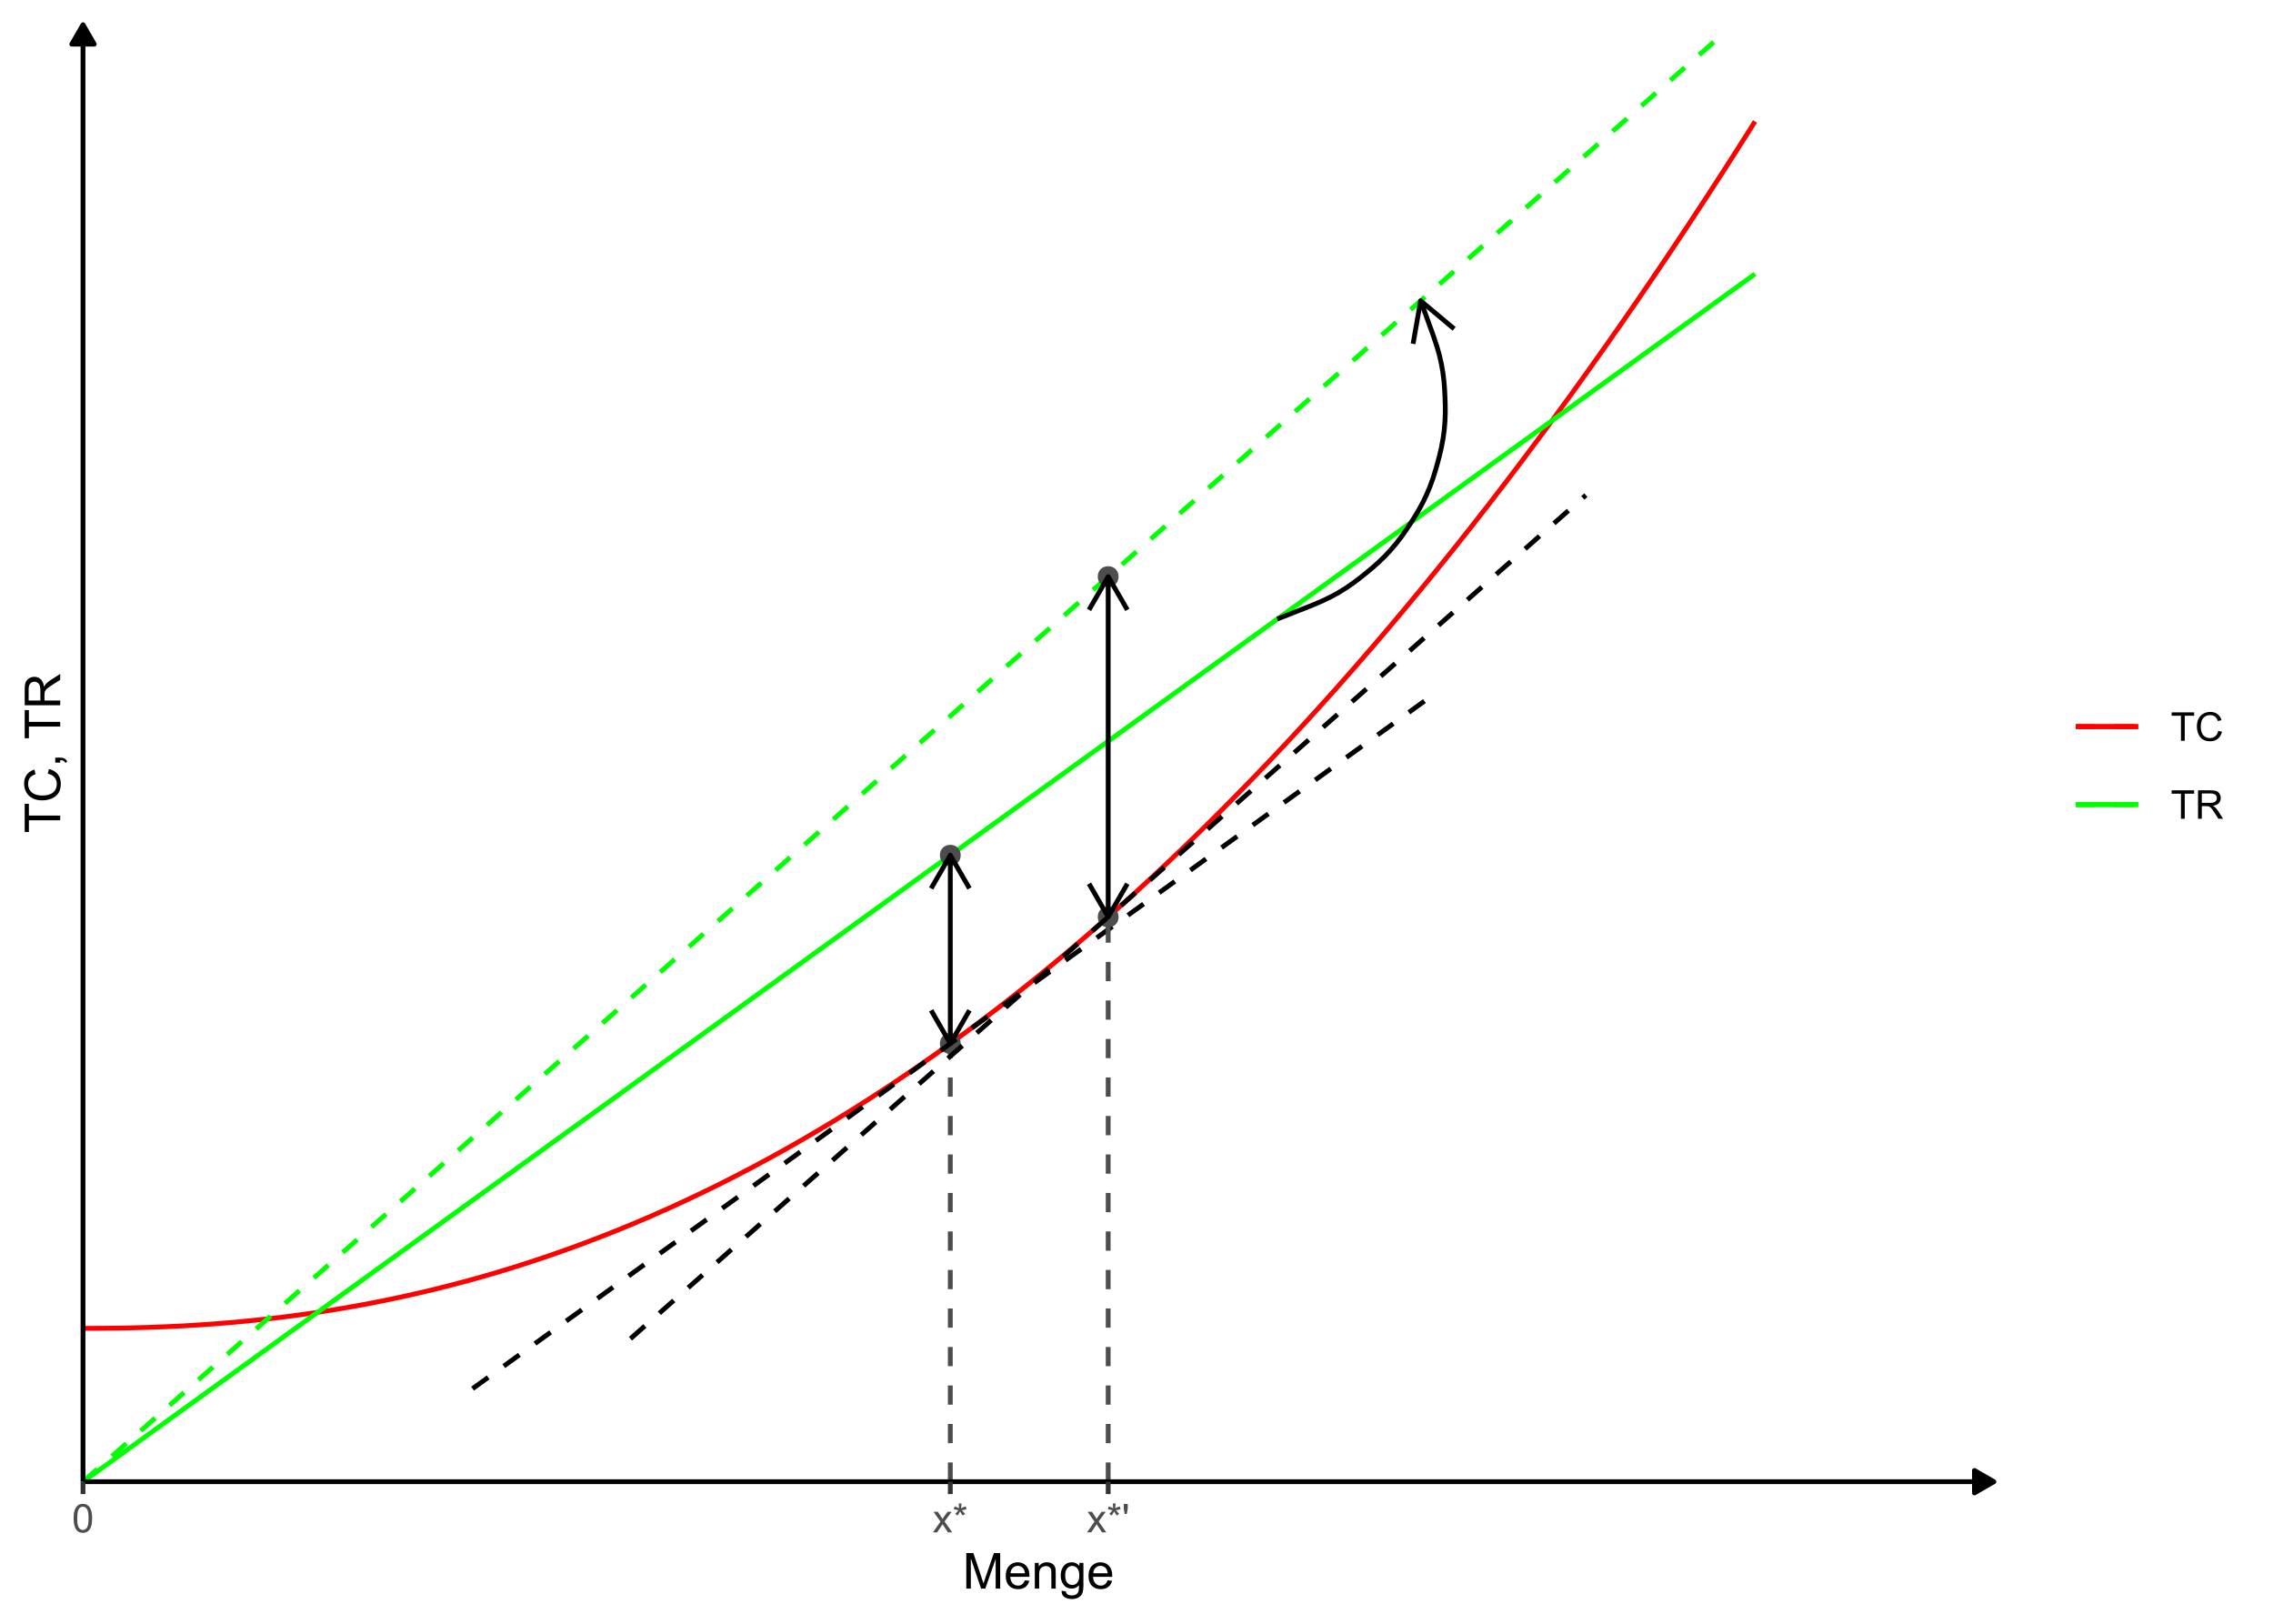
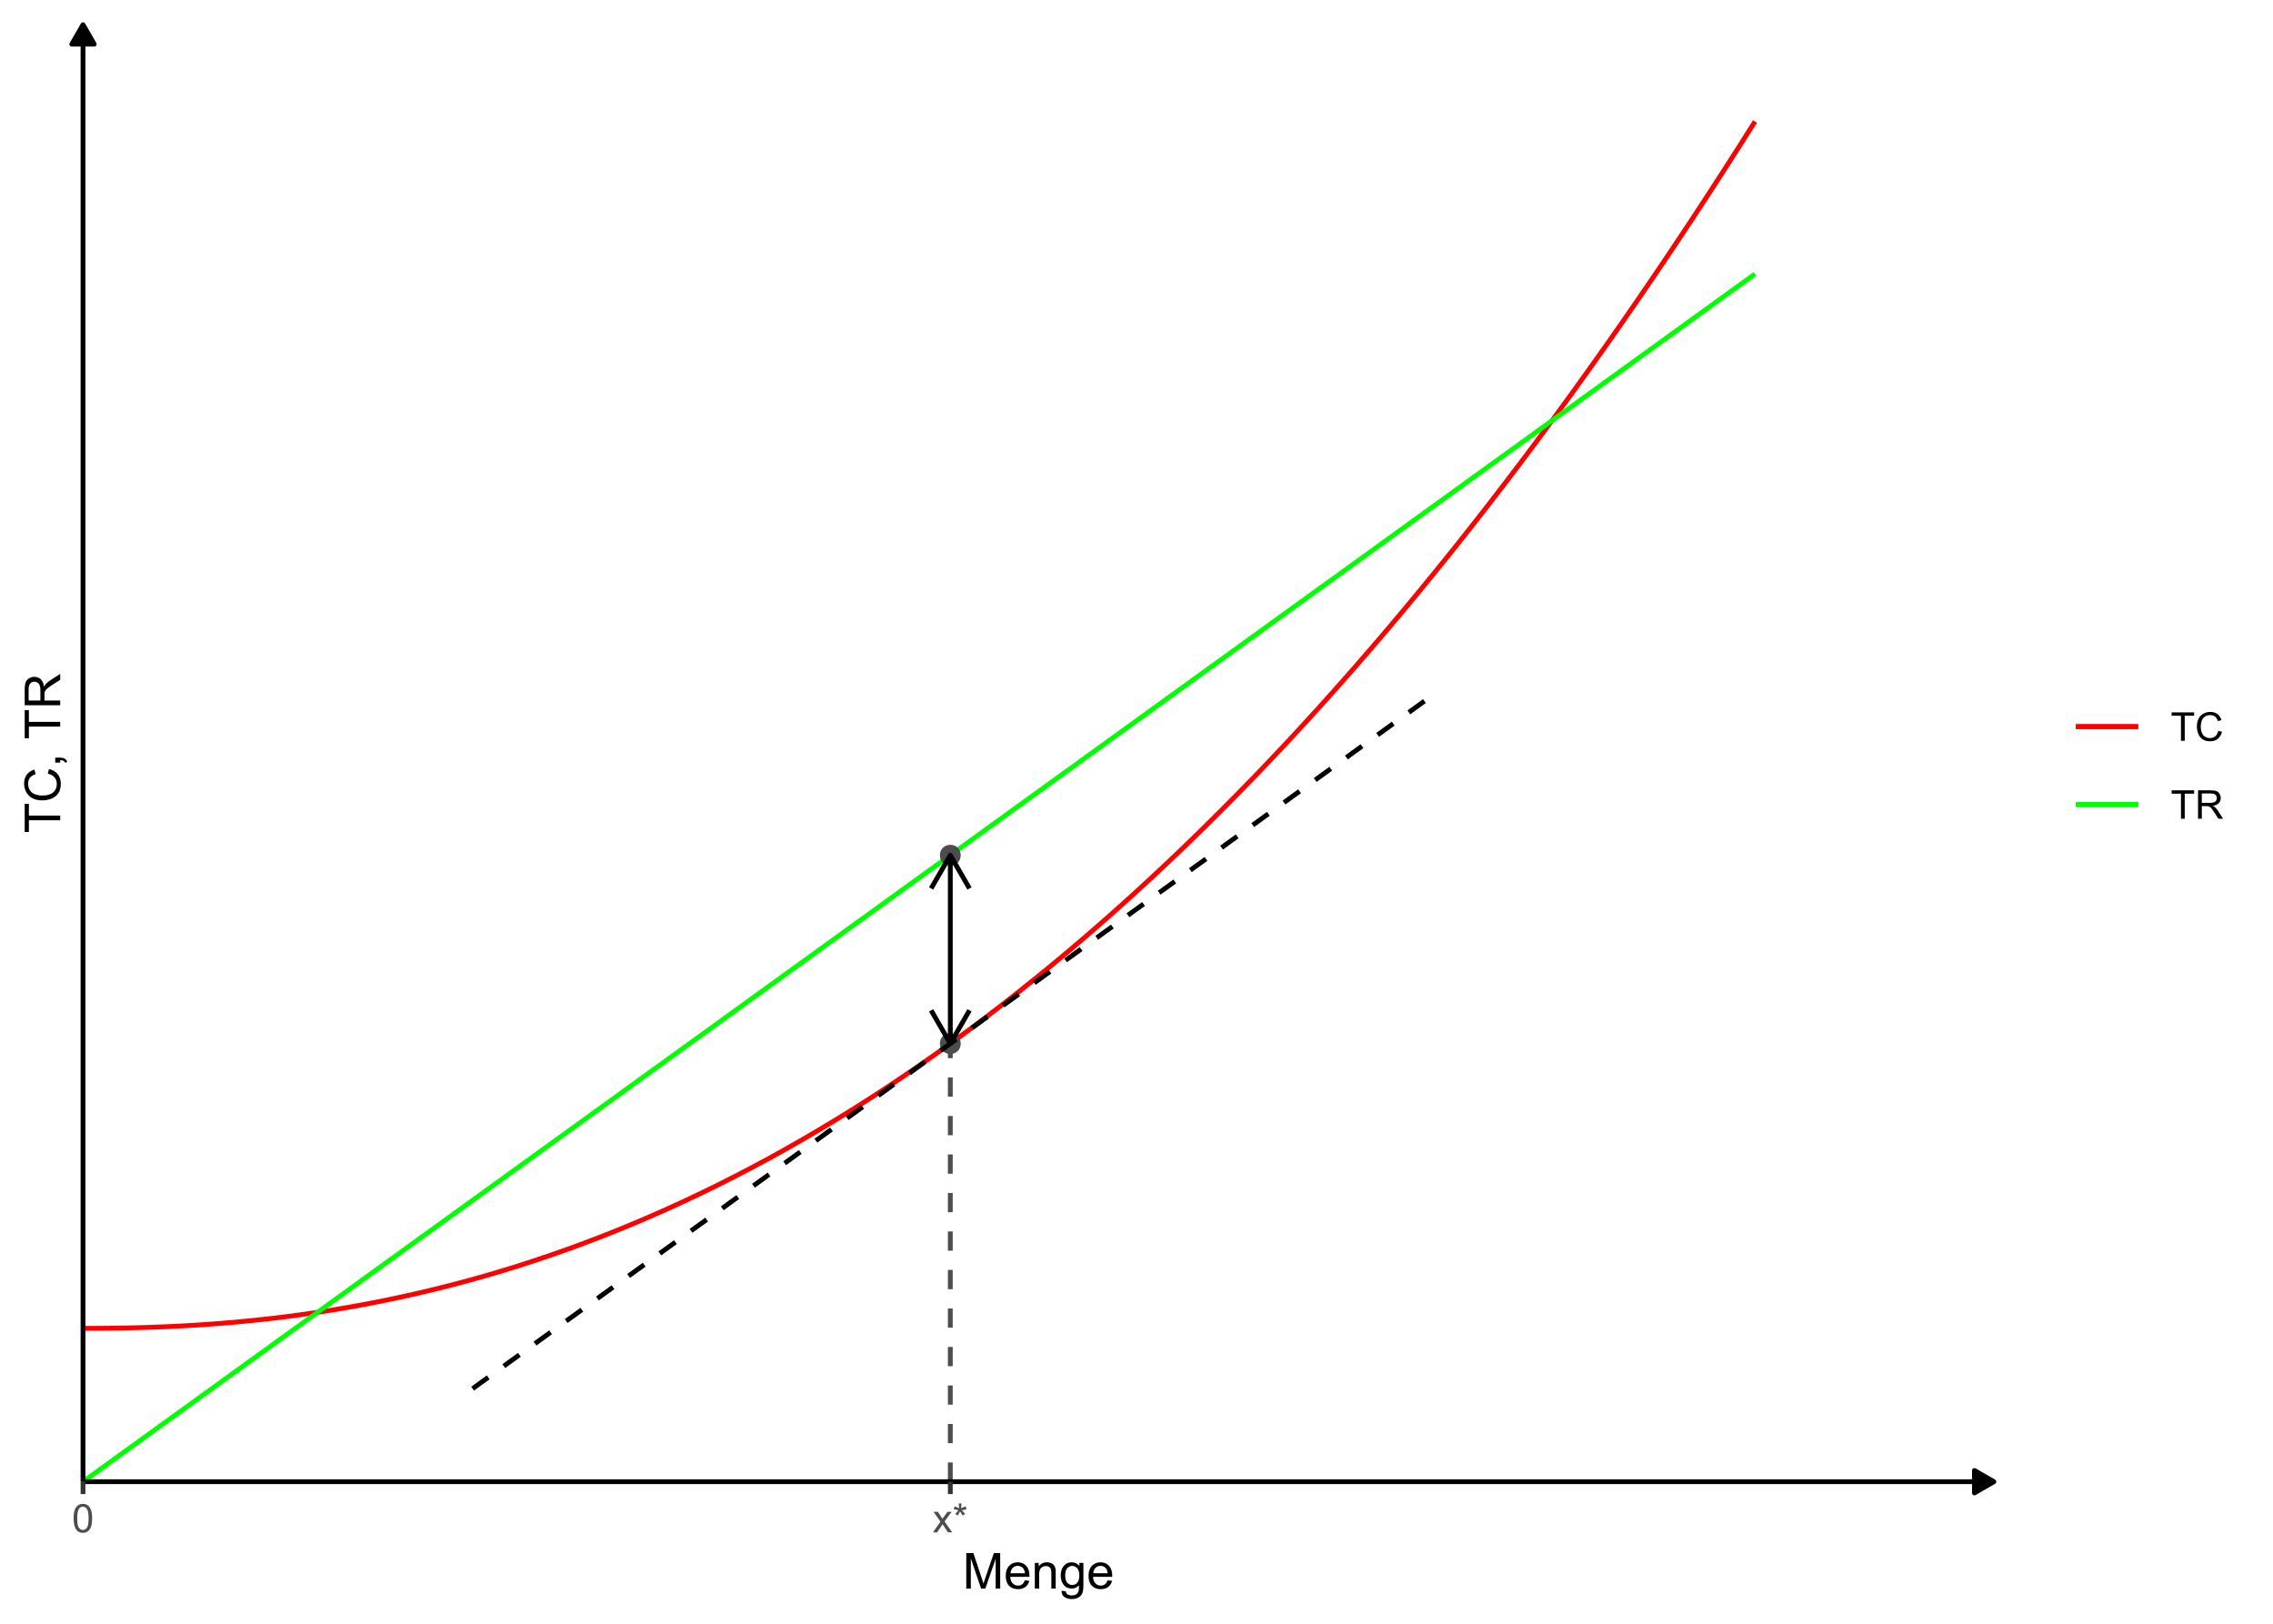
<svg xmlns="http://www.w3.org/2000/svg" xmlns:xlink="http://www.w3.org/1999/xlink" width="504pt" height="360pt" viewBox="0 0 504 360" version="1.1">
  <defs>
    <g>
      <symbol overflow="visible" id="glyph0-0">
        <path style="stroke:none;" d="M 1.102 0 L 1.102 -5.5 L 5.5 -5.5 L 5.5 0 Z M 1.238 -0.137 L 5.363 -0.137 L 5.363 -5.363 L 1.238 -5.363 Z M 1.238 -0.137 " />
      </symbol>
      <symbol overflow="visible" id="glyph0-1">
        <path style="stroke:none;" d="M 0.367 -3.105 C 0.363 -3.848 0.438 -4.445 0.594 -4.902 C 0.742 -5.355 0.973 -5.707 1.277 -5.953 C 1.578 -6.199 1.957 -6.32 2.418 -6.324 C 2.754 -6.32 3.051 -6.254 3.309 -6.121 C 3.562 -5.984 3.773 -5.789 3.938 -5.531 C 4.102 -5.273 4.23 -4.961 4.328 -4.594 C 4.422 -4.227 4.469 -3.73 4.473 -3.105 C 4.469 -2.367 4.395 -1.77 4.242 -1.316 C 4.09 -0.859 3.863 -0.508 3.562 -0.262 C 3.258 -0.016 2.875 0.105 2.418 0.109 C 1.809 0.105 1.332 -0.109 0.988 -0.547 C 0.57 -1.066 0.363 -1.922 0.367 -3.105 Z M 1.16 -3.105 C 1.16 -2.07 1.281 -1.379 1.523 -1.039 C 1.766 -0.695 2.062 -0.527 2.418 -0.527 C 2.773 -0.527 3.074 -0.699 3.316 -1.043 C 3.559 -1.387 3.68 -2.074 3.68 -3.105 C 3.68 -4.145 3.559 -4.832 3.316 -5.172 C 3.074 -5.512 2.77 -5.684 2.41 -5.684 C 2.051 -5.684 1.77 -5.531 1.559 -5.234 C 1.293 -4.844 1.16 -4.137 1.16 -3.105 Z M 1.16 -3.105 " />
      </symbol>
      <symbol overflow="visible" id="glyph0-2">
        <path style="stroke:none;" d="M 0.062 0 L 1.73 -2.371 L 0.188 -4.562 L 1.156 -4.562 L 1.855 -3.492 C 1.984 -3.289 2.09 -3.117 2.176 -2.98 C 2.297 -3.168 2.414 -3.336 2.523 -3.484 L 3.293 -4.562 L 4.215 -4.562 L 2.637 -2.414 L 4.336 0 L 3.387 0 L 2.449 -1.418 L 2.199 -1.801 L 1 0 Z M 0.062 0 " />
      </symbol>
      <symbol overflow="visible" id="glyph0-3">
        <path style="stroke:none;" d="M 0.273 -5.145 L 0.473 -5.754 C 0.926 -5.59 1.258 -5.449 1.465 -5.336 C 1.41 -5.852 1.379 -6.207 1.379 -6.406 L 2.004 -6.406 C 1.992 -6.117 1.957 -5.762 1.902 -5.34 C 2.195 -5.488 2.535 -5.629 2.918 -5.754 L 3.117 -5.145 C 2.75 -5.02 2.391 -4.938 2.047 -4.902 C 2.219 -4.75 2.465 -4.48 2.785 -4.09 L 2.27 -3.727 C 2.098 -3.953 1.902 -4.258 1.68 -4.648 C 1.465 -4.242 1.277 -3.938 1.121 -3.727 L 0.613 -4.09 C 0.945 -4.496 1.184 -4.766 1.328 -4.902 C 0.957 -4.973 0.605 -5.055 0.273 -5.145 Z M 0.273 -5.145 " />
      </symbol>
      <symbol overflow="visible" id="glyph0-4">
-         <path style="stroke:none;" d="M 0.586 -4.07 L 0.387 -5.246 L 0.387 -6.301 L 1.266 -6.301 L 1.266 -5.246 L 1.062 -4.07 Z M 0.586 -4.07 " />
+         <path style="stroke:none;" d="M 2.281 0 L 2.281 -5.555 L 0.207 -5.555 L 0.207 -6.301 L 5.199 -6.301 L 5.199 -5.555 L 3.117 -5.555 L 3.117 0 Z M 2.281 0 " />
      </symbol>
      <symbol overflow="visible" id="glyph0-5">
-         <path style="stroke:none;" d="M 2.281 0 L 2.281 -5.555 L 0.207 -5.555 L 0.207 -6.301 L 5.199 -6.301 L 5.199 -5.555 L 3.117 -5.555 L 3.117 0 Z M 2.281 0 " />
+         <path style="stroke:none;" d="M 5.172 -2.207 L 6.008 -2 C 5.828 -1.312 5.516 -0.789 5.062 -0.43 C 4.609 -0.07 4.055 0.105 3.398 0.109 C 2.719 0.105 2.164 -0.031 1.742 -0.305 C 1.312 -0.582 0.988 -0.98 0.77 -1.508 C 0.543 -2.027 0.434 -2.59 0.438 -3.195 C 0.434 -3.848 0.559 -4.422 0.812 -4.91 C 1.062 -5.398 1.418 -5.77 1.883 -6.023 C 2.344 -6.277 2.855 -6.402 3.41 -6.406 C 4.039 -6.402 4.566 -6.242 5 -5.926 C 5.426 -5.602 5.727 -5.152 5.898 -4.57 L 5.078 -4.379 C 4.93 -4.832 4.719 -5.168 4.441 -5.379 C 4.164 -5.59 3.812 -5.695 3.395 -5.695 C 2.906 -5.695 2.504 -5.578 2.18 -5.344 C 1.852 -5.109 1.621 -4.797 1.492 -4.41 C 1.359 -4.016 1.293 -3.613 1.297 -3.203 C 1.293 -2.664 1.371 -2.195 1.531 -1.797 C 1.684 -1.395 1.926 -1.098 2.258 -0.902 C 2.586 -0.703 2.945 -0.602 3.332 -0.605 C 3.797 -0.602 4.191 -0.738 4.516 -1.008 C 4.836 -1.277 5.055 -1.676 5.172 -2.207 Z M 5.172 -2.207 " />
      </symbol>
      <symbol overflow="visible" id="glyph0-6">
-         <path style="stroke:none;" d="M 5.172 -2.207 L 6.008 -2 C 5.828 -1.312 5.516 -0.789 5.062 -0.43 C 4.609 -0.07 4.055 0.105 3.398 0.109 C 2.719 0.105 2.164 -0.031 1.742 -0.305 C 1.312 -0.582 0.988 -0.98 0.77 -1.508 C 0.543 -2.027 0.434 -2.59 0.438 -3.195 C 0.434 -3.848 0.559 -4.422 0.812 -4.91 C 1.062 -5.398 1.418 -5.77 1.883 -6.023 C 2.344 -6.277 2.855 -6.402 3.41 -6.406 C 4.039 -6.402 4.566 -6.242 5 -5.926 C 5.426 -5.602 5.727 -5.152 5.898 -4.57 L 5.078 -4.379 C 4.93 -4.832 4.719 -5.168 4.441 -5.379 C 4.164 -5.59 3.812 -5.695 3.395 -5.695 C 2.906 -5.695 2.504 -5.578 2.18 -5.344 C 1.852 -5.109 1.621 -4.797 1.492 -4.41 C 1.359 -4.016 1.293 -3.613 1.297 -3.203 C 1.293 -2.664 1.371 -2.195 1.531 -1.797 C 1.684 -1.395 1.926 -1.098 2.258 -0.902 C 2.586 -0.703 2.945 -0.602 3.332 -0.605 C 3.797 -0.602 4.191 -0.738 4.516 -1.008 C 4.836 -1.277 5.055 -1.676 5.172 -2.207 Z M 5.172 -2.207 " />
-       </symbol>
-       <symbol overflow="visible" id="glyph0-7">
        <path style="stroke:none;" d="M 0.691 0 L 0.691 -6.301 L 3.484 -6.301 C 4.043 -6.297 4.469 -6.242 4.766 -6.129 C 5.055 -6.016 5.289 -5.816 5.465 -5.531 C 5.637 -5.242 5.723 -4.926 5.727 -4.582 C 5.723 -4.133 5.578 -3.754 5.293 -3.449 C 5 -3.141 4.555 -2.945 3.953 -2.867 C 4.172 -2.758 4.34 -2.652 4.457 -2.551 C 4.695 -2.324 4.926 -2.047 5.148 -1.715 L 6.242 0 L 5.195 0 L 4.359 -1.312 C 4.117 -1.688 3.914 -1.977 3.758 -2.18 C 3.598 -2.379 3.457 -2.516 3.336 -2.598 C 3.207 -2.676 3.082 -2.734 2.957 -2.766 C 2.859 -2.785 2.703 -2.793 2.492 -2.797 L 1.527 -2.797 L 1.527 0 Z M 1.527 -3.52 L 3.316 -3.52 C 3.699 -3.516 3.996 -3.555 4.211 -3.637 C 4.422 -3.711 4.586 -3.836 4.699 -4.012 C 4.809 -4.184 4.863 -4.375 4.867 -4.582 C 4.863 -4.879 4.754 -5.121 4.543 -5.312 C 4.324 -5.504 3.984 -5.602 3.52 -5.602 L 1.527 -5.602 Z M 1.527 -3.52 " />
      </symbol>
      <symbol overflow="visible" id="glyph1-0">
        <path style="stroke:none;" d="M 1.375 0 L 1.375 -6.875 L 6.875 -6.875 L 6.875 0 Z M 1.547 -0.172 L 6.703 -0.172 L 6.703 -6.703 L 1.547 -6.703 Z M 1.547 -0.172 " />
      </symbol>
      <symbol overflow="visible" id="glyph1-1">
        <path style="stroke:none;" d="M 0.816 0 L 0.816 -7.875 L 2.383 -7.875 L 4.25 -2.297 C 4.418 -1.777 4.543 -1.387 4.625 -1.133 C 4.711 -1.414 4.852 -1.836 5.043 -2.395 L 6.93 -7.875 L 8.332 -7.875 L 8.332 0 L 7.328 0 L 7.328 -6.59 L 5.039 0 L 4.098 0 L 1.82 -6.703 L 1.82 0 Z M 0.816 0 " />
      </symbol>
      <symbol overflow="visible" id="glyph1-2">
        <path style="stroke:none;" d="M 4.629 -1.836 L 5.629 -1.715 C 5.469 -1.125 5.176 -0.672 4.75 -0.352 C 4.324 -0.031 3.781 0.129 3.121 0.129 C 2.281 0.129 1.617 -0.125 1.133 -0.641 C 0.641 -1.152 0.398 -1.875 0.402 -2.805 C 0.398 -3.762 0.645 -4.504 1.145 -5.035 C 1.637 -5.562 2.277 -5.828 3.066 -5.832 C 3.824 -5.828 4.449 -5.57 4.934 -5.051 C 5.418 -4.531 5.66 -3.801 5.66 -2.863 C 5.66 -2.805 5.656 -2.719 5.656 -2.605 L 1.402 -2.605 C 1.434 -1.977 1.613 -1.496 1.934 -1.164 C 2.25 -0.828 2.645 -0.66 3.125 -0.664 C 3.477 -0.66 3.781 -0.754 4.031 -0.945 C 4.281 -1.129 4.48 -1.426 4.629 -1.836 Z M 1.457 -3.398 L 4.641 -3.398 C 4.598 -3.879 4.473 -4.238 4.273 -4.48 C 3.961 -4.852 3.562 -5.039 3.078 -5.039 C 2.629 -5.039 2.258 -4.891 1.957 -4.594 C 1.652 -4.297 1.484 -3.898 1.457 -3.398 Z M 1.457 -3.398 " />
      </symbol>
      <symbol overflow="visible" id="glyph1-3">
        <path style="stroke:none;" d="M 0.727 0 L 0.727 -5.703 L 1.594 -5.703 L 1.594 -4.895 C 2.012 -5.516 2.617 -5.828 3.41 -5.832 C 3.754 -5.828 4.066 -5.766 4.355 -5.645 C 4.641 -5.52 4.859 -5.359 5.004 -5.16 C 5.145 -4.957 5.242 -4.719 5.305 -4.445 C 5.336 -4.266 5.355 -3.953 5.359 -3.508 L 5.359 0 L 4.395 0 L 4.395 -3.469 C 4.395 -3.863 4.355 -4.156 4.281 -4.352 C 4.203 -4.543 4.07 -4.699 3.879 -4.82 C 3.688 -4.934 3.461 -4.992 3.207 -4.996 C 2.793 -4.992 2.438 -4.859 2.141 -4.602 C 1.836 -4.336 1.688 -3.844 1.691 -3.117 L 1.691 0 Z M 0.727 0 " />
      </symbol>
      <symbol overflow="visible" id="glyph1-4">
        <path style="stroke:none;" d="M 0.547 0.473 L 1.488 0.613 C 1.527 0.898 1.637 1.109 1.816 1.246 C 2.055 1.422 2.379 1.512 2.797 1.516 C 3.242 1.512 3.59 1.422 3.832 1.246 C 4.074 1.062 4.238 0.812 4.328 0.492 C 4.379 0.297 4.402 -0.113 4.398 -0.746 C 3.973 -0.246 3.445 0 2.82 0 C 2.031 0 1.426 -0.281 1 -0.848 C 0.566 -1.41 0.352 -2.09 0.355 -2.883 C 0.352 -3.426 0.449 -3.926 0.648 -4.391 C 0.844 -4.848 1.129 -5.203 1.504 -5.457 C 1.875 -5.703 2.316 -5.828 2.824 -5.832 C 3.496 -5.828 4.051 -5.559 4.492 -5.016 L 4.492 -5.703 L 5.383 -5.703 L 5.383 -0.773 C 5.379 0.113 5.289 0.742 5.109 1.113 C 4.93 1.484 4.641 1.777 4.25 1.992 C 3.855 2.207 3.375 2.312 2.805 2.316 C 2.121 2.312 1.57 2.16 1.152 1.855 C 0.734 1.547 0.531 1.086 0.547 0.473 Z M 1.348 -2.953 C 1.348 -2.203 1.496 -1.656 1.793 -1.316 C 2.09 -0.969 2.461 -0.797 2.91 -0.801 C 3.352 -0.797 3.723 -0.969 4.027 -1.312 C 4.324 -1.656 4.477 -2.191 4.48 -2.922 C 4.477 -3.617 4.32 -4.145 4.016 -4.5 C 3.703 -4.852 3.332 -5.027 2.895 -5.031 C 2.465 -5.027 2.098 -4.852 1.797 -4.508 C 1.496 -4.156 1.348 -3.641 1.348 -2.953 Z M 1.348 -2.953 " />
      </symbol>
      <symbol overflow="visible" id="glyph2-0">
        <path style="stroke:none;" d="M 0 -1.375 L -6.875 -1.375 L -6.875 -6.875 L 0 -6.875 Z M -0.172 -1.547 L -0.172 -6.703 L -6.703 -6.703 L -6.703 -1.547 Z M -0.172 -1.547 " />
      </symbol>
      <symbol overflow="visible" id="glyph2-1">
        <path style="stroke:none;" d="M 0 -2.852 L -6.945 -2.852 L -6.945 -0.258 L -7.875 -0.258 L -7.875 -6.5 L -6.945 -6.5 L -6.945 -3.895 L 0 -3.895 Z M 0 -2.852 " />
      </symbol>
      <symbol overflow="visible" id="glyph2-2">
        <path style="stroke:none;" d="M -2.762 -6.469 L -2.496 -7.508 C -1.641 -7.285 -0.988 -6.895 -0.539 -6.328 C -0.094 -5.758 0.129 -5.062 0.133 -4.25 C 0.129 -3.398 -0.039 -2.707 -0.383 -2.176 C -0.727 -1.641 -1.227 -1.238 -1.883 -0.961 C -2.535 -0.684 -3.242 -0.543 -3.996 -0.547 C -4.816 -0.543 -5.531 -0.699 -6.141 -1.016 C -6.75 -1.328 -7.211 -1.777 -7.531 -2.355 C -7.844 -2.934 -8.004 -3.57 -8.008 -4.266 C -8.004 -5.051 -7.805 -5.711 -7.406 -6.25 C -7.004 -6.785 -6.438 -7.16 -5.715 -7.375 L -5.473 -6.348 C -6.043 -6.16 -6.457 -5.895 -6.723 -5.551 C -6.98 -5.199 -7.113 -4.766 -7.117 -4.242 C -7.113 -3.637 -6.969 -3.129 -6.68 -2.727 C -6.391 -2.316 -6 -2.031 -5.512 -1.867 C -5.023 -1.699 -4.52 -1.617 -4 -1.621 C -3.328 -1.617 -2.742 -1.715 -2.246 -1.914 C -1.746 -2.105 -1.375 -2.41 -1.129 -2.824 C -0.879 -3.234 -0.754 -3.68 -0.758 -4.164 C -0.754 -4.746 -0.922 -5.238 -1.262 -5.645 C -1.594 -6.043 -2.094 -6.32 -2.762 -6.469 Z M -2.762 -6.469 " />
      </symbol>
      <symbol overflow="visible" id="glyph2-3">
        <path style="stroke:none;" d="M 0 -0.977 L -1.102 -0.977 L -1.102 -2.078 L 0 -2.078 C 0.402 -2.074 0.727 -2.004 0.977 -1.863 C 1.223 -1.719 1.418 -1.488 1.559 -1.18 L 1.145 -0.914 C 1.051 -1.117 0.918 -1.266 0.746 -1.363 C 0.57 -1.457 0.324 -1.512 0 -1.523 Z M 0 -0.977 " />
      </symbol>
      <symbol overflow="visible" id="glyph2-4">
        <path style="stroke:none;" d="" />
      </symbol>
      <symbol overflow="visible" id="glyph2-5">
        <path style="stroke:none;" d="M 0 -0.863 L -7.875 -0.863 L -7.875 -4.355 C -7.875 -5.055 -7.801 -5.59 -7.66 -5.957 C -7.516 -6.32 -7.266 -6.613 -6.91 -6.832 C -6.551 -7.051 -6.156 -7.16 -5.727 -7.16 C -5.164 -7.16 -4.695 -6.977 -4.312 -6.617 C -3.93 -6.25 -3.684 -5.691 -3.582 -4.941 C -3.445 -5.215 -3.316 -5.426 -3.191 -5.57 C -2.906 -5.871 -2.559 -6.16 -2.145 -6.434 L 0 -7.805 L 0 -6.492 L -1.637 -5.453 C -2.105 -5.145 -2.469 -4.895 -2.723 -4.699 C -2.969 -4.504 -3.145 -4.328 -3.246 -4.172 C -3.348 -4.016 -3.418 -3.855 -3.457 -3.695 C -3.48 -3.574 -3.492 -3.383 -3.496 -3.117 L -3.496 -1.906 L 0 -1.906 Z M -4.398 -1.906 L -4.398 -4.148 C -4.395 -4.621 -4.445 -4.992 -4.547 -5.262 C -4.645 -5.531 -4.801 -5.734 -5.02 -5.875 C -5.234 -6.012 -5.469 -6.082 -5.727 -6.086 C -6.094 -6.082 -6.402 -5.945 -6.645 -5.68 C -6.883 -5.406 -7 -4.98 -7.004 -4.398 L -7.004 -1.906 Z M -4.398 -1.906 " />
      </symbol>
    </g>
    <clipPath id="clip1">
      <path d="M 18.406 5.48 L 442.109 5.48 L 442.109 328.512 L 18.406 328.512 Z M 18.406 5.48 " />
    </clipPath>
    <clipPath id="clip2">
      <path d="M 18.406 26 L 390 26 L 390 296 L 18.406 296 Z M 18.406 26 " />
    </clipPath>
    <clipPath id="clip3">
      <path d="M 18.406 60 L 390 60 L 390 328.512 L 18.406 328.512 Z M 18.406 60 " />
    </clipPath>
    <clipPath id="clip4">
-       <path d="M 18.406 7 L 383 7 L 383 328.512 L 18.406 328.512 Z M 18.406 7 " />
-     </clipPath>
-     <clipPath id="clip5">
      <path d="M 210 230 L 212 230 L 212 328.512 L 210 328.512 Z M 210 230 " />
-     </clipPath>
-     <clipPath id="clip6">
-       <path d="M 245 202 L 247 202 L 247 328.512 L 245 328.512 Z M 245 202 " />
    </clipPath>
  </defs>
  <g id="surface169">
    <rect x="0" y="0" width="504" height="360" style="fill:rgb(100%,100%,100%);fill-opacity:1;stroke:none;" />
    <rect x="0" y="0" width="504" height="360" style="fill:rgb(100%,100%,100%);fill-opacity:1;stroke:none;" />
    <path style="fill:none;stroke-width:1.067;stroke-linecap:round;stroke-linejoin:round;stroke:rgb(100%,100%,100%);stroke-opacity:1;stroke-miterlimit:10;" d="M 0 360 L 504 360 L 504 0 L 0 0 Z M 0 360 " />
    <g clip-path="url(#clip1)" clip-rule="nonzero">
      <path style=" stroke:none;fill-rule:nonzero;fill:rgb(100%,100%,100%);fill-opacity:1;" d="M 18.406 328.508 L 442.109 328.508 L 442.109 5.477 L 18.406 5.477 Z M 18.406 328.508 " />
    </g>
    <g clip-path="url(#clip2)" clip-rule="nonzero">
      <path style="fill:none;stroke-width:1.067;stroke-linecap:butt;stroke-linejoin:round;stroke:rgb(100%,0%,0%);stroke-opacity:1;stroke-miterlimit:10;" d="M 18.406 294.508 L 22.117 294.496 L 25.824 294.457 L 29.531 294.387 L 33.238 294.281 L 36.945 294.137 L 40.652 293.957 L 44.359 293.734 L 48.066 293.473 L 51.773 293.168 L 55.48 292.816 L 59.191 292.426 L 62.898 291.984 L 66.605 291.5 L 70.312 290.965 L 74.02 290.387 L 77.727 289.758 L 81.434 289.082 L 85.141 288.355 L 88.848 287.578 L 92.555 286.75 L 96.266 285.871 L 99.973 284.938 L 103.68 283.957 L 107.387 282.922 L 111.094 281.832 L 114.801 280.691 L 118.508 279.492 L 122.215 278.242 L 125.922 276.938 L 129.629 275.578 L 133.34 274.164 L 137.047 272.691 L 140.754 271.164 L 144.461 269.578 L 148.168 267.938 L 151.875 266.238 L 155.582 264.48 L 159.289 262.668 L 162.996 260.793 L 166.703 258.863 L 170.414 256.875 L 174.121 254.824 L 177.828 252.715 L 181.535 250.547 L 185.242 248.32 L 188.949 246.031 L 192.656 243.684 L 196.363 241.273 L 200.07 238.805 L 203.777 236.273 L 207.488 233.68 L 211.195 231.023 L 214.902 228.309 L 218.609 225.527 L 222.316 222.688 L 226.023 219.785 L 229.73 216.816 L 233.438 213.785 L 237.145 210.691 L 240.852 207.535 L 244.559 204.316 L 248.27 201.031 L 251.977 197.68 L 255.684 194.266 L 259.391 190.789 L 263.098 187.246 L 266.805 183.641 L 270.512 179.965 L 274.219 176.227 L 277.926 172.422 L 281.633 168.555 L 285.344 164.617 L 289.051 160.617 L 292.758 156.547 L 296.465 152.414 L 300.172 148.211 L 303.879 143.941 L 307.586 139.609 L 311.293 135.207 L 315 130.734 L 318.707 126.199 L 322.418 121.594 L 326.125 116.918 L 329.832 112.18 L 333.539 107.367 L 337.246 102.492 L 340.953 97.543 L 344.66 92.531 L 348.367 87.445 L 352.074 82.293 L 355.781 77.07 L 359.492 71.781 L 363.199 66.418 L 366.906 60.988 L 370.613 55.488 L 374.32 49.918 L 378.027 44.277 L 381.734 38.566 L 385.441 32.785 L 389.148 26.934 " />
    </g>
    <g clip-path="url(#clip3)" clip-rule="nonzero">
      <path style="fill:none;stroke-width:1.067;stroke-linecap:butt;stroke-linejoin:round;stroke:rgb(0%,100%,0%);stroke-opacity:1;stroke-miterlimit:10;" d="M 18.406 328.508 L 22.117 325.832 L 25.824 323.152 L 29.531 320.477 L 33.238 317.797 L 36.945 315.121 L 40.652 312.441 L 44.359 309.766 L 48.066 307.086 L 51.773 304.41 L 55.48 301.73 L 59.191 299.055 L 62.898 296.375 L 66.605 293.699 L 70.312 291.02 L 74.02 288.344 L 77.727 285.664 L 81.434 282.988 L 85.141 280.309 L 88.848 277.633 L 92.555 274.953 L 96.266 272.277 L 99.973 269.598 L 103.68 266.922 L 107.387 264.242 L 111.094 261.566 L 114.801 258.887 L 118.508 256.211 L 122.215 253.531 L 125.922 250.855 L 129.629 248.176 L 133.34 245.5 L 137.047 242.82 L 140.754 240.145 L 144.461 237.465 L 148.168 234.789 L 151.875 232.109 L 155.582 229.434 L 159.289 226.754 L 162.996 224.078 L 166.703 221.398 L 170.414 218.723 L 174.121 216.043 L 177.828 213.367 L 181.535 210.688 L 185.242 208.012 L 188.949 205.332 L 192.656 202.656 L 196.363 199.977 L 200.07 197.301 L 203.777 194.621 L 207.488 191.945 L 211.195 189.266 L 214.902 186.59 L 218.609 183.91 L 222.316 181.234 L 226.023 178.555 L 229.73 175.879 L 233.438 173.199 L 237.145 170.523 L 240.852 167.844 L 244.559 165.168 L 248.27 162.488 L 251.977 159.812 L 255.684 157.133 L 259.391 154.457 L 263.098 151.777 L 266.805 149.102 L 270.512 146.422 L 274.219 143.746 L 277.926 141.066 L 281.633 138.391 L 285.344 135.711 L 289.051 133.035 L 292.758 130.355 L 296.465 127.68 L 300.172 125 L 303.879 122.324 L 307.586 119.645 L 311.293 116.969 L 315 114.289 L 318.707 111.613 L 322.418 108.934 L 326.125 106.258 L 329.832 103.578 L 333.539 100.902 L 337.246 98.223 L 340.953 95.547 L 344.66 92.867 L 348.367 90.191 L 352.074 87.512 L 355.781 84.836 L 359.492 82.156 L 363.199 79.48 L 366.906 76.801 L 370.613 74.125 L 374.32 71.445 L 378.027 68.77 L 381.734 66.09 L 385.441 63.414 L 389.148 60.734 " />
    </g>
-     <g clip-path="url(#clip4)" clip-rule="nonzero">
-       <path style="fill:none;stroke-width:1.067;stroke-linecap:butt;stroke-linejoin:round;stroke:rgb(0%,100%,0%);stroke-opacity:1;stroke-dasharray:4.268,4.268;stroke-miterlimit:10;" d="M 18.406 328.508 L 22.117 325.238 L 44.359 305.598 L 48.066 302.328 L 55.48 295.781 L 59.191 292.508 L 66.605 285.961 L 70.312 282.691 L 88.848 266.324 L 92.555 263.055 L 96.266 259.781 L 111.094 246.688 L 114.801 243.418 L 129.629 230.324 L 133.34 227.051 L 137.047 223.781 L 155.582 207.414 L 159.289 204.145 L 166.703 197.598 L 170.414 194.324 L 177.828 187.777 L 181.535 184.508 L 203.777 164.867 L 207.488 161.598 L 226.023 145.23 L 229.73 141.961 L 244.559 128.867 L 248.27 125.594 L 251.977 122.324 L 270.512 105.957 L 274.219 102.688 L 281.633 96.141 L 285.344 92.867 L 292.758 86.32 L 296.465 83.051 L 315 66.684 L 318.707 63.414 L 322.418 60.141 L 337.246 47.047 L 340.953 43.777 L 355.781 30.684 L 359.492 27.41 L 363.199 24.137 L 366.906 20.867 L 381.734 7.773 " />
-     </g>
    <path style="fill-rule:nonzero;fill:rgb(30.196%,30.196%,30.196%);fill-opacity:1;stroke-width:0.709;stroke-linecap:round;stroke-linejoin:round;stroke:rgb(30.196%,30.196%,30.196%);stroke-opacity:1;stroke-miterlimit:10;" d="M 212.668 231.371 C 212.668 233.977 208.762 233.977 208.762 231.371 C 208.762 228.766 212.668 228.766 212.668 231.371 " />
    <path style="fill-rule:nonzero;fill:rgb(30.196%,30.196%,30.196%);fill-opacity:1;stroke-width:0.709;stroke-linecap:round;stroke-linejoin:round;stroke:rgb(30.196%,30.196%,30.196%);stroke-opacity:1;stroke-miterlimit:10;" d="M 212.668 189.613 C 212.668 192.219 208.762 192.219 208.762 189.613 C 208.762 187.008 212.668 187.008 212.668 189.613 " />
-     <g clip-path="url(#clip5)" clip-rule="nonzero">
+     <g clip-path="url(#clip4)" clip-rule="nonzero">
      <path style="fill:none;stroke-width:1.067;stroke-linecap:butt;stroke-linejoin:round;stroke:rgb(30.196%,30.196%,30.196%);stroke-opacity:1;stroke-dasharray:4.268,4.268;stroke-miterlimit:10;" d="M 210.715 328.508 L 210.715 231.371 " />
    </g>
    <path style="fill:none;stroke-width:1.067;stroke-linecap:butt;stroke-linejoin:round;stroke:rgb(0%,0%,0%);stroke-opacity:1;stroke-dasharray:4.268,4.268;stroke-miterlimit:10;" d="M 104.789 307.879 L 106.906 306.348 L 109.027 304.816 L 111.145 303.289 L 113.262 301.758 L 115.383 300.227 L 117.5 298.699 L 119.617 297.168 L 121.738 295.637 L 123.855 294.105 L 125.973 292.578 L 128.094 291.047 L 130.211 289.516 L 132.328 287.988 L 134.449 286.457 L 138.684 283.395 L 140.805 281.867 L 145.039 278.805 L 147.16 277.277 L 151.395 274.215 L 153.516 272.684 L 155.633 271.156 L 157.75 269.625 L 159.871 268.094 L 161.988 266.562 L 164.105 265.035 L 166.227 263.504 L 168.344 261.973 L 170.461 260.445 L 172.582 258.914 L 174.699 257.383 L 176.82 255.852 L 178.938 254.324 L 181.055 252.793 L 183.176 251.262 L 185.293 249.734 L 187.41 248.203 L 189.531 246.672 L 191.648 245.141 L 193.766 243.613 L 195.887 242.082 L 198.004 240.551 L 200.121 239.023 L 202.242 237.492 L 206.477 234.43 L 208.598 232.902 L 212.832 229.84 L 214.953 228.312 L 219.188 225.25 L 221.309 223.719 L 223.426 222.191 L 225.543 220.66 L 227.664 219.129 L 229.781 217.602 L 231.898 216.07 L 234.02 214.539 L 236.137 213.008 L 238.254 211.48 L 240.375 209.949 L 242.492 208.418 L 244.609 206.891 L 246.73 205.359 L 250.965 202.297 L 253.086 200.77 L 255.203 199.238 L 257.324 197.707 L 259.441 196.18 L 261.559 194.648 L 263.68 193.117 L 265.797 191.586 L 267.914 190.059 L 270.035 188.527 L 272.152 186.996 L 274.27 185.469 L 276.391 183.938 L 280.625 180.875 L 282.746 179.348 L 286.98 176.285 L 289.102 174.758 L 293.336 171.695 L 295.457 170.164 L 297.574 168.637 L 299.691 167.105 L 301.812 165.574 L 303.93 164.047 L 306.047 162.516 L 308.168 160.984 L 310.285 159.453 L 312.402 157.926 L 314.523 156.395 L 316.641 154.863 " />
    <path style="fill:none;stroke-width:1.067;stroke-linecap:butt;stroke-linejoin:round;stroke:rgb(0%,0%,0%);stroke-opacity:1;stroke-miterlimit:10;" d="M 210.715 231.371 L 210.715 189.613 " />
    <path style="fill:none;stroke-width:1.067;stroke-linecap:butt;stroke-linejoin:round;stroke:rgb(0%,0%,0%);stroke-opacity:1;stroke-miterlimit:10;" d="M 206.461 224.008 L 210.715 231.371 L 214.965 224.008 " />
    <path style="fill:none;stroke-width:1.067;stroke-linecap:butt;stroke-linejoin:round;stroke:rgb(0%,0%,0%);stroke-opacity:1;stroke-miterlimit:10;" d="M 214.965 196.977 L 210.715 189.613 L 206.461 196.977 " />
-     <path style="fill-rule:nonzero;fill:rgb(30.196%,30.196%,30.196%);fill-opacity:1;stroke-width:0.709;stroke-linecap:round;stroke-linejoin:round;stroke:rgb(30.196%,30.196%,30.196%);stroke-opacity:1;stroke-miterlimit:10;" d="M 247.672 203.297 C 247.672 205.902 243.766 205.902 243.766 203.297 C 243.766 200.688 247.672 200.688 247.672 203.297 " />
-     <path style="fill-rule:nonzero;fill:rgb(30.196%,30.196%,30.196%);fill-opacity:1;stroke-width:0.709;stroke-linecap:round;stroke-linejoin:round;stroke:rgb(30.196%,30.196%,30.196%);stroke-opacity:1;stroke-miterlimit:10;" d="M 247.672 127.848 C 247.672 130.453 243.766 130.453 243.766 127.848 C 243.766 125.238 247.672 125.238 247.672 127.848 " />
-     <g clip-path="url(#clip6)" clip-rule="nonzero">
-       <path style="fill:none;stroke-width:1.067;stroke-linecap:butt;stroke-linejoin:round;stroke:rgb(30.196%,30.196%,30.196%);stroke-opacity:1;stroke-dasharray:4.268,4.268;stroke-miterlimit:10;" d="M 245.719 328.508 L 245.719 203.297 " />
-     </g>
-     <path style="fill:none;stroke-width:1.067;stroke-linecap:butt;stroke-linejoin:round;stroke:rgb(0%,0%,0%);stroke-opacity:1;stroke-dasharray:4.268,4.268;stroke-miterlimit:10;" d="M 139.793 296.805 L 141.91 294.934 L 144.031 293.062 L 146.148 291.195 L 148.266 289.324 L 150.387 287.453 L 154.621 283.711 L 156.742 281.844 L 160.977 278.102 L 163.098 276.23 L 165.215 274.363 L 167.332 272.492 L 169.453 270.621 L 171.57 268.75 L 173.688 266.883 L 175.809 265.012 L 180.043 261.27 L 182.164 259.402 L 186.398 255.66 L 188.52 253.789 L 190.637 251.922 L 192.754 250.051 L 194.875 248.18 L 199.109 244.438 L 201.23 242.57 L 203.348 240.699 L 205.469 238.828 L 207.586 236.957 L 209.703 235.09 L 211.824 233.219 L 216.059 229.477 L 218.18 227.609 L 222.414 223.867 L 224.535 221.996 L 226.652 220.129 L 228.77 218.258 L 230.891 216.387 L 235.125 212.645 L 237.246 210.777 L 241.48 207.035 L 243.602 205.164 L 245.719 203.297 L 247.836 201.426 L 249.957 199.555 L 252.074 197.684 L 254.191 195.816 L 256.312 193.945 L 260.547 190.203 L 262.668 188.336 L 266.902 184.594 L 269.023 182.723 L 271.141 180.852 L 273.258 178.984 L 275.379 177.113 L 279.613 173.371 L 281.734 171.504 L 283.852 169.633 L 285.973 167.762 L 288.09 165.891 L 290.207 164.023 L 292.328 162.152 L 296.562 158.41 L 298.684 156.543 L 302.918 152.801 L 305.039 150.93 L 307.156 149.059 L 309.273 147.191 L 311.395 145.32 L 315.629 141.578 L 317.75 139.711 L 321.984 135.969 L 324.105 134.098 L 326.223 132.23 L 328.34 130.359 L 330.461 128.488 L 332.578 126.617 L 334.695 124.75 L 336.816 122.879 L 341.051 119.137 L 343.172 117.266 L 345.289 115.398 L 347.406 113.527 L 349.527 111.656 L 351.645 109.785 " />
-     <path style="fill:none;stroke-width:1.067;stroke-linecap:butt;stroke-linejoin:round;stroke:rgb(0%,0%,0%);stroke-opacity:1;stroke-miterlimit:10;" d="M 245.719 203.297 L 245.719 127.848 " />
-     <path style="fill:none;stroke-width:1.067;stroke-linecap:butt;stroke-linejoin:round;stroke:rgb(0%,0%,0%);stroke-opacity:1;stroke-miterlimit:10;" d="M 241.469 195.93 L 245.719 203.297 L 249.973 195.93 " />
-     <path style="fill:none;stroke-width:1.067;stroke-linecap:butt;stroke-linejoin:round;stroke:rgb(0%,0%,0%);stroke-opacity:1;stroke-miterlimit:10;" d="M 249.973 135.211 L 245.719 127.848 L 241.469 135.211 " />
-     <path style="fill:none;stroke-width:1.067;stroke-linecap:butt;stroke-linejoin:round;stroke:rgb(0%,0%,0%);stroke-opacity:1;stroke-miterlimit:10;" d="M 283.223 137.242 L 283.418 137.164 L 284.496 136.738 L 286.555 135.93 L 289.012 134.965 L 291.34 134.031 L 293.418 133.133 L 295.301 132.215 L 296.832 131.367 L 298.559 130.297 L 300.172 129.176 L 301.629 128.07 L 302.957 127 L 304.281 125.902 L 305.668 124.672 L 307.09 123.293 L 308.258 122.055 L 309.574 120.508 L 310.773 118.953 L 311.82 117.453 L 312.762 116.031 L 313.688 114.582 L 314.637 112.988 L 315.57 111.242 L 316.305 109.707 L 317.09 107.832 L 317.758 105.984 L 318.305 104.238 L 318.766 102.598 L 319.207 100.938 L 319.625 99.129 L 319.984 97.184 L 320.219 95.496 L 320.395 93.473 L 320.469 91.512 L 320.457 89.68 L 320.398 87.977 L 320.312 86.258 L 320.164 84.41 L 319.914 82.445 L 319.621 80.77 L 319.172 78.781 L 318.59 76.75 L 317.863 74.566 L 317.004 72.18 L 316.105 69.711 L 315.391 67.75 L 315.047 66.812 L 315 66.684 " />
-     <path style="fill:none;stroke-width:1.067;stroke-linecap:butt;stroke-linejoin:round;stroke:rgb(0%,0%,0%);stroke-opacity:1;stroke-miterlimit:10;" d="M 322.43 72.91 L 315 66.684 L 313.324 76.23 " />
    <path style="fill:none;stroke-width:1.067;stroke-linecap:butt;stroke-linejoin:round;stroke:rgb(0%,0%,0%);stroke-opacity:1;stroke-miterlimit:10;" d="M 18.406 328.508 L 18.406 5.48 " />
    <path style="fill-rule:nonzero;fill:rgb(0%,0%,0%);fill-opacity:1;stroke-width:1.067;stroke-linecap:butt;stroke-linejoin:round;stroke:rgb(0%,0%,0%);stroke-opacity:1;stroke-miterlimit:10;" d="M 20.898 9.793 L 18.406 5.48 L 15.918 9.793 Z M 20.898 9.793 " />
    <path style="fill:none;stroke-width:1.067;stroke-linecap:butt;stroke-linejoin:round;stroke:rgb(0%,0%,0%);stroke-opacity:1;stroke-miterlimit:10;" d="M 18.406 328.508 L 442.113 328.508 " />
    <path style="fill-rule:nonzero;fill:rgb(0%,0%,0%);fill-opacity:1;stroke-width:1.067;stroke-linecap:butt;stroke-linejoin:round;stroke:rgb(0%,0%,0%);stroke-opacity:1;stroke-miterlimit:10;" d="M 437.801 331 L 442.113 328.508 L 437.801 326.02 Z M 437.801 331 " />
    <path style="fill:none;stroke-width:1.067;stroke-linecap:butt;stroke-linejoin:round;stroke:rgb(20%,20%,20%);stroke-opacity:1;stroke-miterlimit:10;" d="M 18.406 331.25 L 18.406 328.508 " />
    <path style="fill:none;stroke-width:1.067;stroke-linecap:butt;stroke-linejoin:round;stroke:rgb(20%,20%,20%);stroke-opacity:1;stroke-miterlimit:10;" d="M 210.715 331.25 L 210.715 328.508 " />
-     <path style="fill:none;stroke-width:1.067;stroke-linecap:butt;stroke-linejoin:round;stroke:rgb(20%,20%,20%);stroke-opacity:1;stroke-miterlimit:10;" d="M 245.719 331.25 L 245.719 328.508 " />
    <g style="fill:rgb(30.196%,30.196%,30.196%);fill-opacity:1;">
      <use xlink:href="#glyph0-1" x="15.961" y="339.738" />
    </g>
    <g style="fill:rgb(30.196%,30.196%,30.196%);fill-opacity:1;">
      <use xlink:href="#glyph0-2" x="206.801" y="339.738" />
      <use xlink:href="#glyph0-3" x="211.201" y="339.738" />
-     </g>
-     <g style="fill:rgb(30.196%,30.196%,30.196%);fill-opacity:1;">
-       <use xlink:href="#glyph0-2" x="240.965" y="339.738" />
-       <use xlink:href="#glyph0-3" x="245.365" y="339.738" />
-       <use xlink:href="#glyph0-4" x="248.789" y="339.738" />
    </g>
    <g style="fill:rgb(0%,0%,0%);fill-opacity:1;">
      <use xlink:href="#glyph1-1" x="213.445" y="352.207" />
      <use xlink:href="#glyph1-2" x="222.608" y="352.207" />
      <use xlink:href="#glyph1-3" x="228.726" y="352.207" />
      <use xlink:href="#glyph1-4" x="234.844" y="352.207" />
      <use xlink:href="#glyph1-2" x="240.961" y="352.207" />
    </g>
    <g style="fill:rgb(0%,0%,0%);fill-opacity:1;">
      <use xlink:href="#glyph2-1" x="13.352" y="184.715" />
      <use xlink:href="#glyph2-2" x="13.352" y="177.996" />
      <use xlink:href="#glyph2-3" x="13.352" y="170.052" />
      <use xlink:href="#glyph2-4" x="13.352" y="166.996" />
      <use xlink:href="#glyph2-1" x="13.352" y="163.939" />
      <use xlink:href="#glyph2-5" x="13.352" y="157.22" />
    </g>
    <path style=" stroke:none;fill-rule:nonzero;fill:rgb(100%,100%,100%);fill-opacity:1;" d="M 453.07 192.492 L 498.52 192.492 L 498.52 141.492 L 453.07 141.492 Z M 453.07 192.492 " />
    <path style="fill:none;stroke-width:1.067;stroke-linecap:butt;stroke-linejoin:round;stroke:rgb(100%,0%,0%);stroke-opacity:1;stroke-miterlimit:10;" d="M 460.277 161.094 L 474.102 161.094 " />
    <path style="fill:none;stroke-width:1.067;stroke-linecap:butt;stroke-linejoin:round;stroke:rgb(100%,0%,0%);stroke-opacity:1;stroke-miterlimit:10;" d="M 460.277 161.094 L 474.102 161.094 " />
-     <path style="fill:none;stroke-width:1.067;stroke-linecap:butt;stroke-linejoin:round;stroke:rgb(100%,0%,0%);stroke-opacity:1;stroke-dasharray:4.268,4.268;stroke-miterlimit:10;" d="M 460.277 161.094 L 474.102 161.094 " />
    <path style="fill:none;stroke-width:1.067;stroke-linecap:butt;stroke-linejoin:round;stroke:rgb(0%,100%,0%);stroke-opacity:1;stroke-miterlimit:10;" d="M 460.277 178.375 L 474.102 178.375 " />
    <path style="fill:none;stroke-width:1.067;stroke-linecap:butt;stroke-linejoin:round;stroke:rgb(0%,100%,0%);stroke-opacity:1;stroke-miterlimit:10;" d="M 460.277 178.375 L 474.102 178.375 " />
-     <path style="fill:none;stroke-width:1.067;stroke-linecap:butt;stroke-linejoin:round;stroke:rgb(0%,100%,0%);stroke-opacity:1;stroke-dasharray:4.268,4.268;stroke-miterlimit:10;" d="M 460.277 178.375 L 474.102 178.375 " />
    <g style="fill:rgb(0%,0%,0%);fill-opacity:1;">
-       <use xlink:href="#glyph0-5" x="481.312" y="164.242" />
-       <use xlink:href="#glyph0-6" x="486.688" y="164.242" />
+       <use xlink:href="#glyph0-4" x="481.312" y="164.242" />
+       <use xlink:href="#glyph0-5" x="486.688" y="164.242" />
    </g>
    <g style="fill:rgb(0%,0%,0%);fill-opacity:1;">
-       <use xlink:href="#glyph0-5" x="481.312" y="181.523" />
-       <use xlink:href="#glyph0-7" x="486.688" y="181.523" />
+       <use xlink:href="#glyph0-4" x="481.312" y="181.523" />
+       <use xlink:href="#glyph0-6" x="486.688" y="181.523" />
    </g>
  </g>
</svg>
